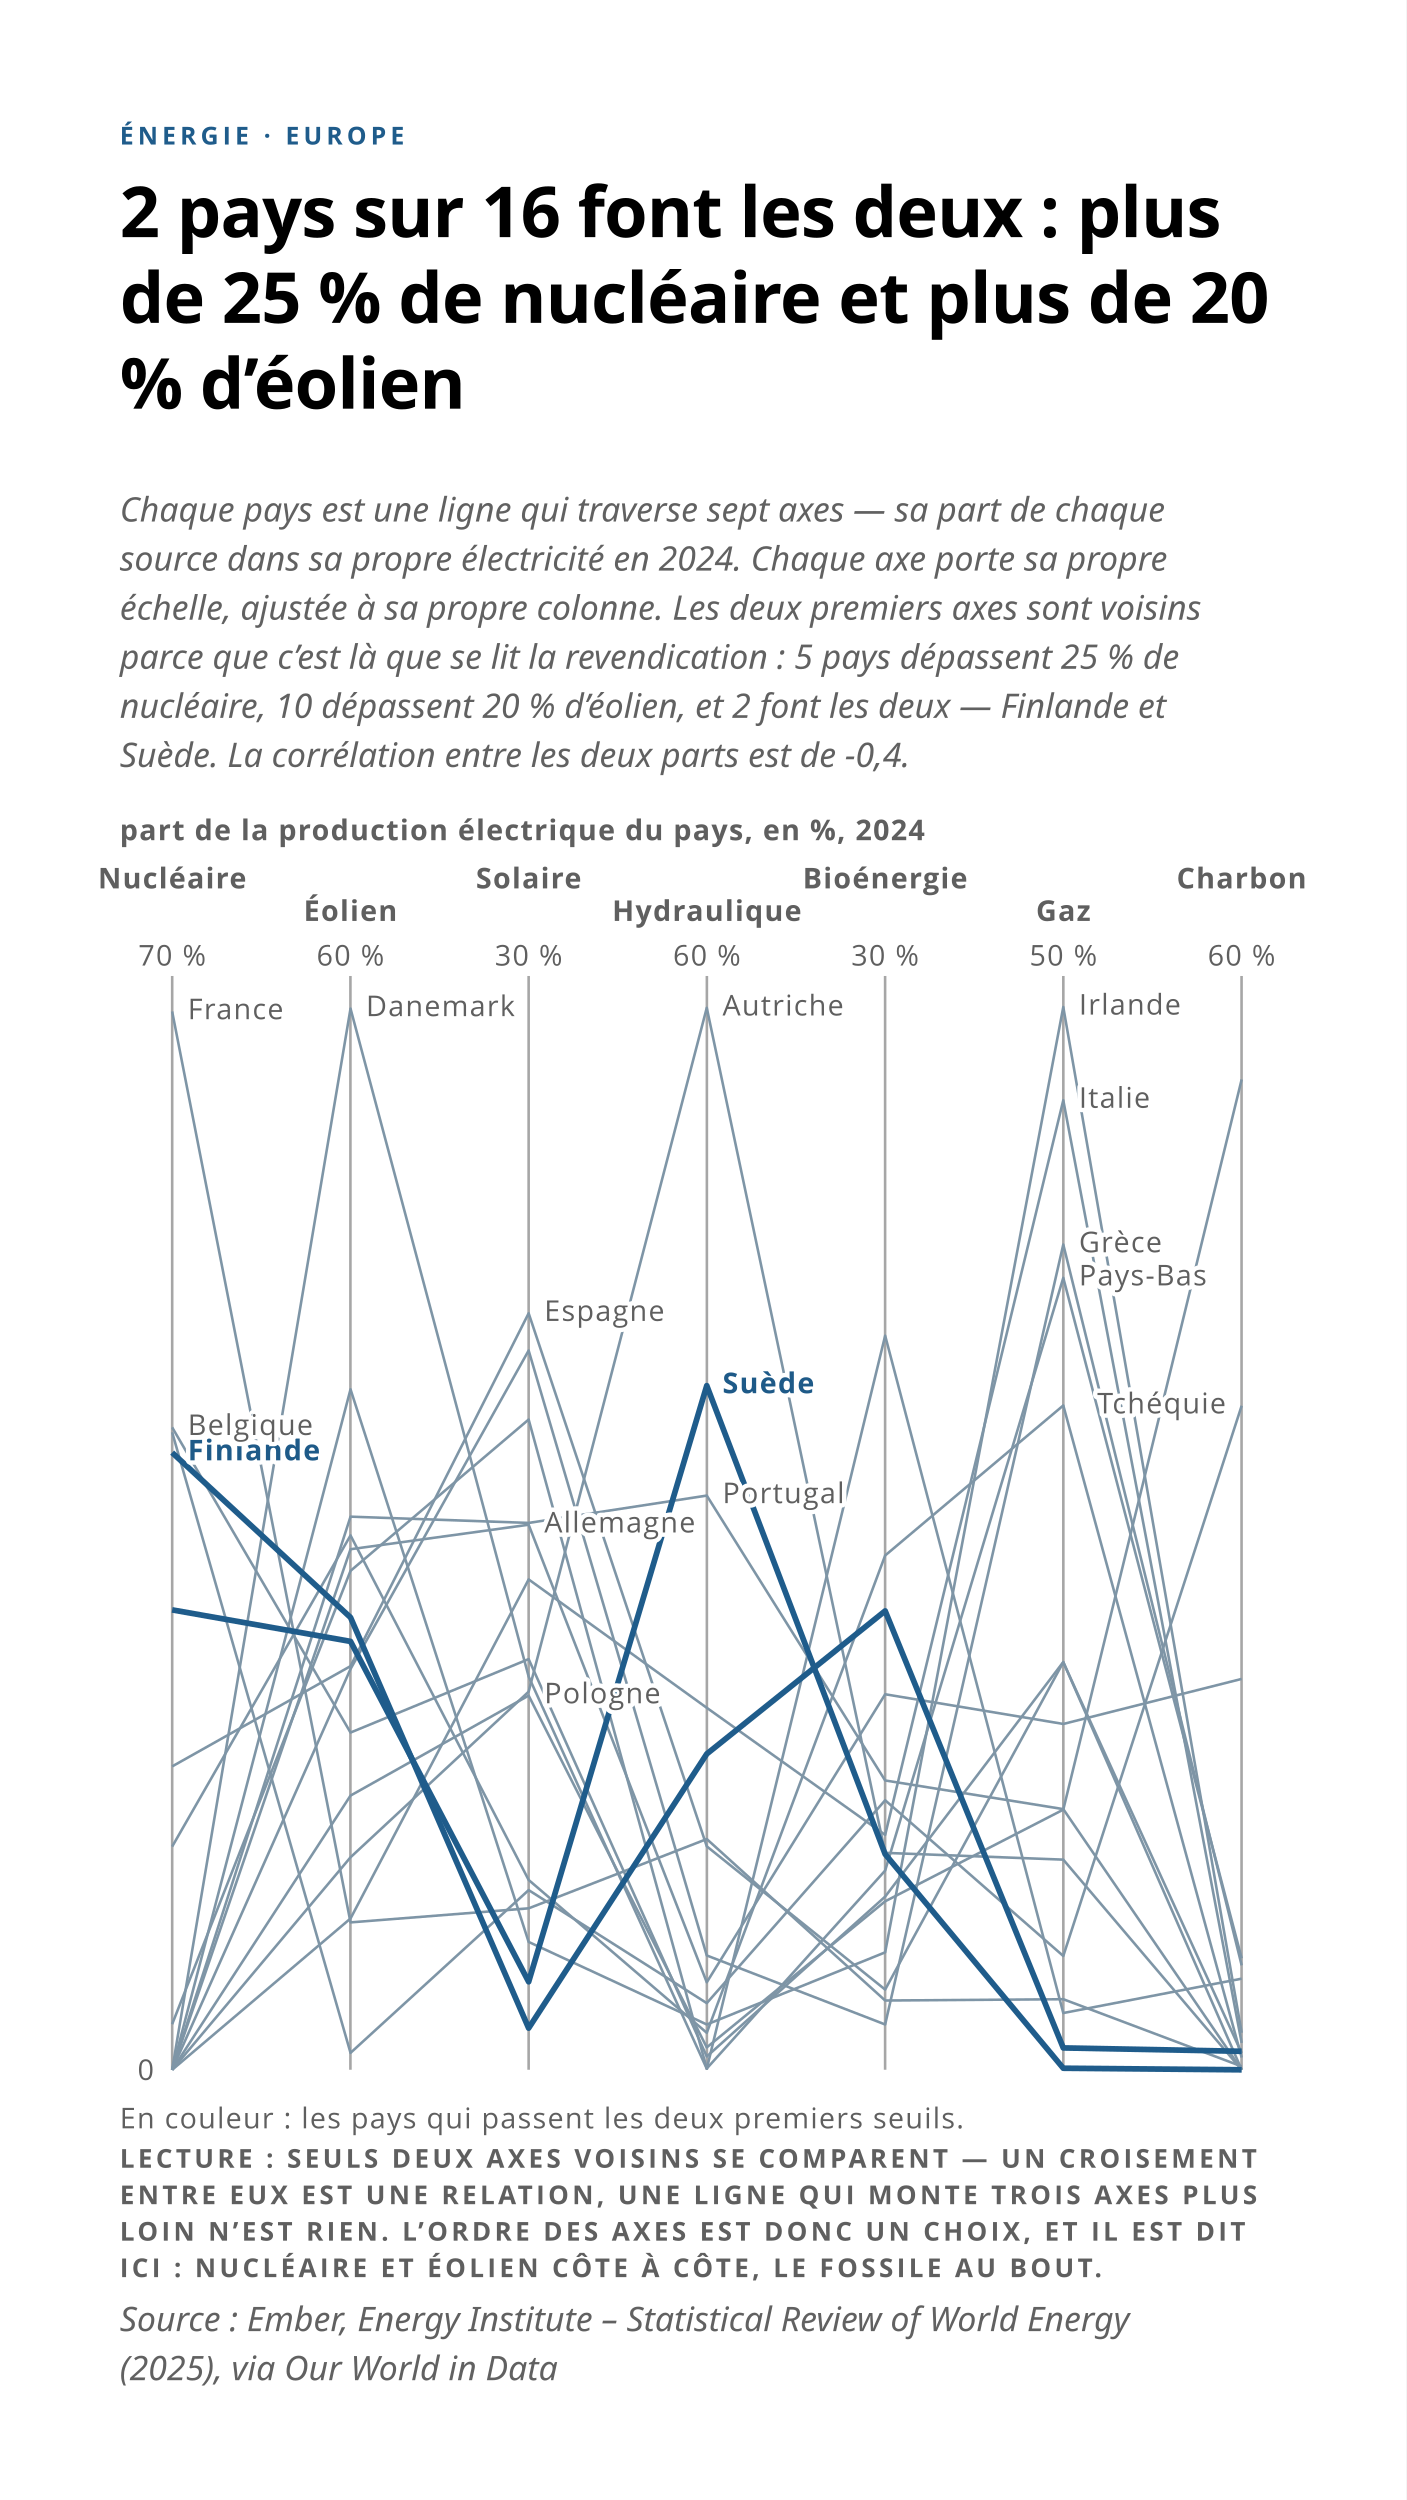
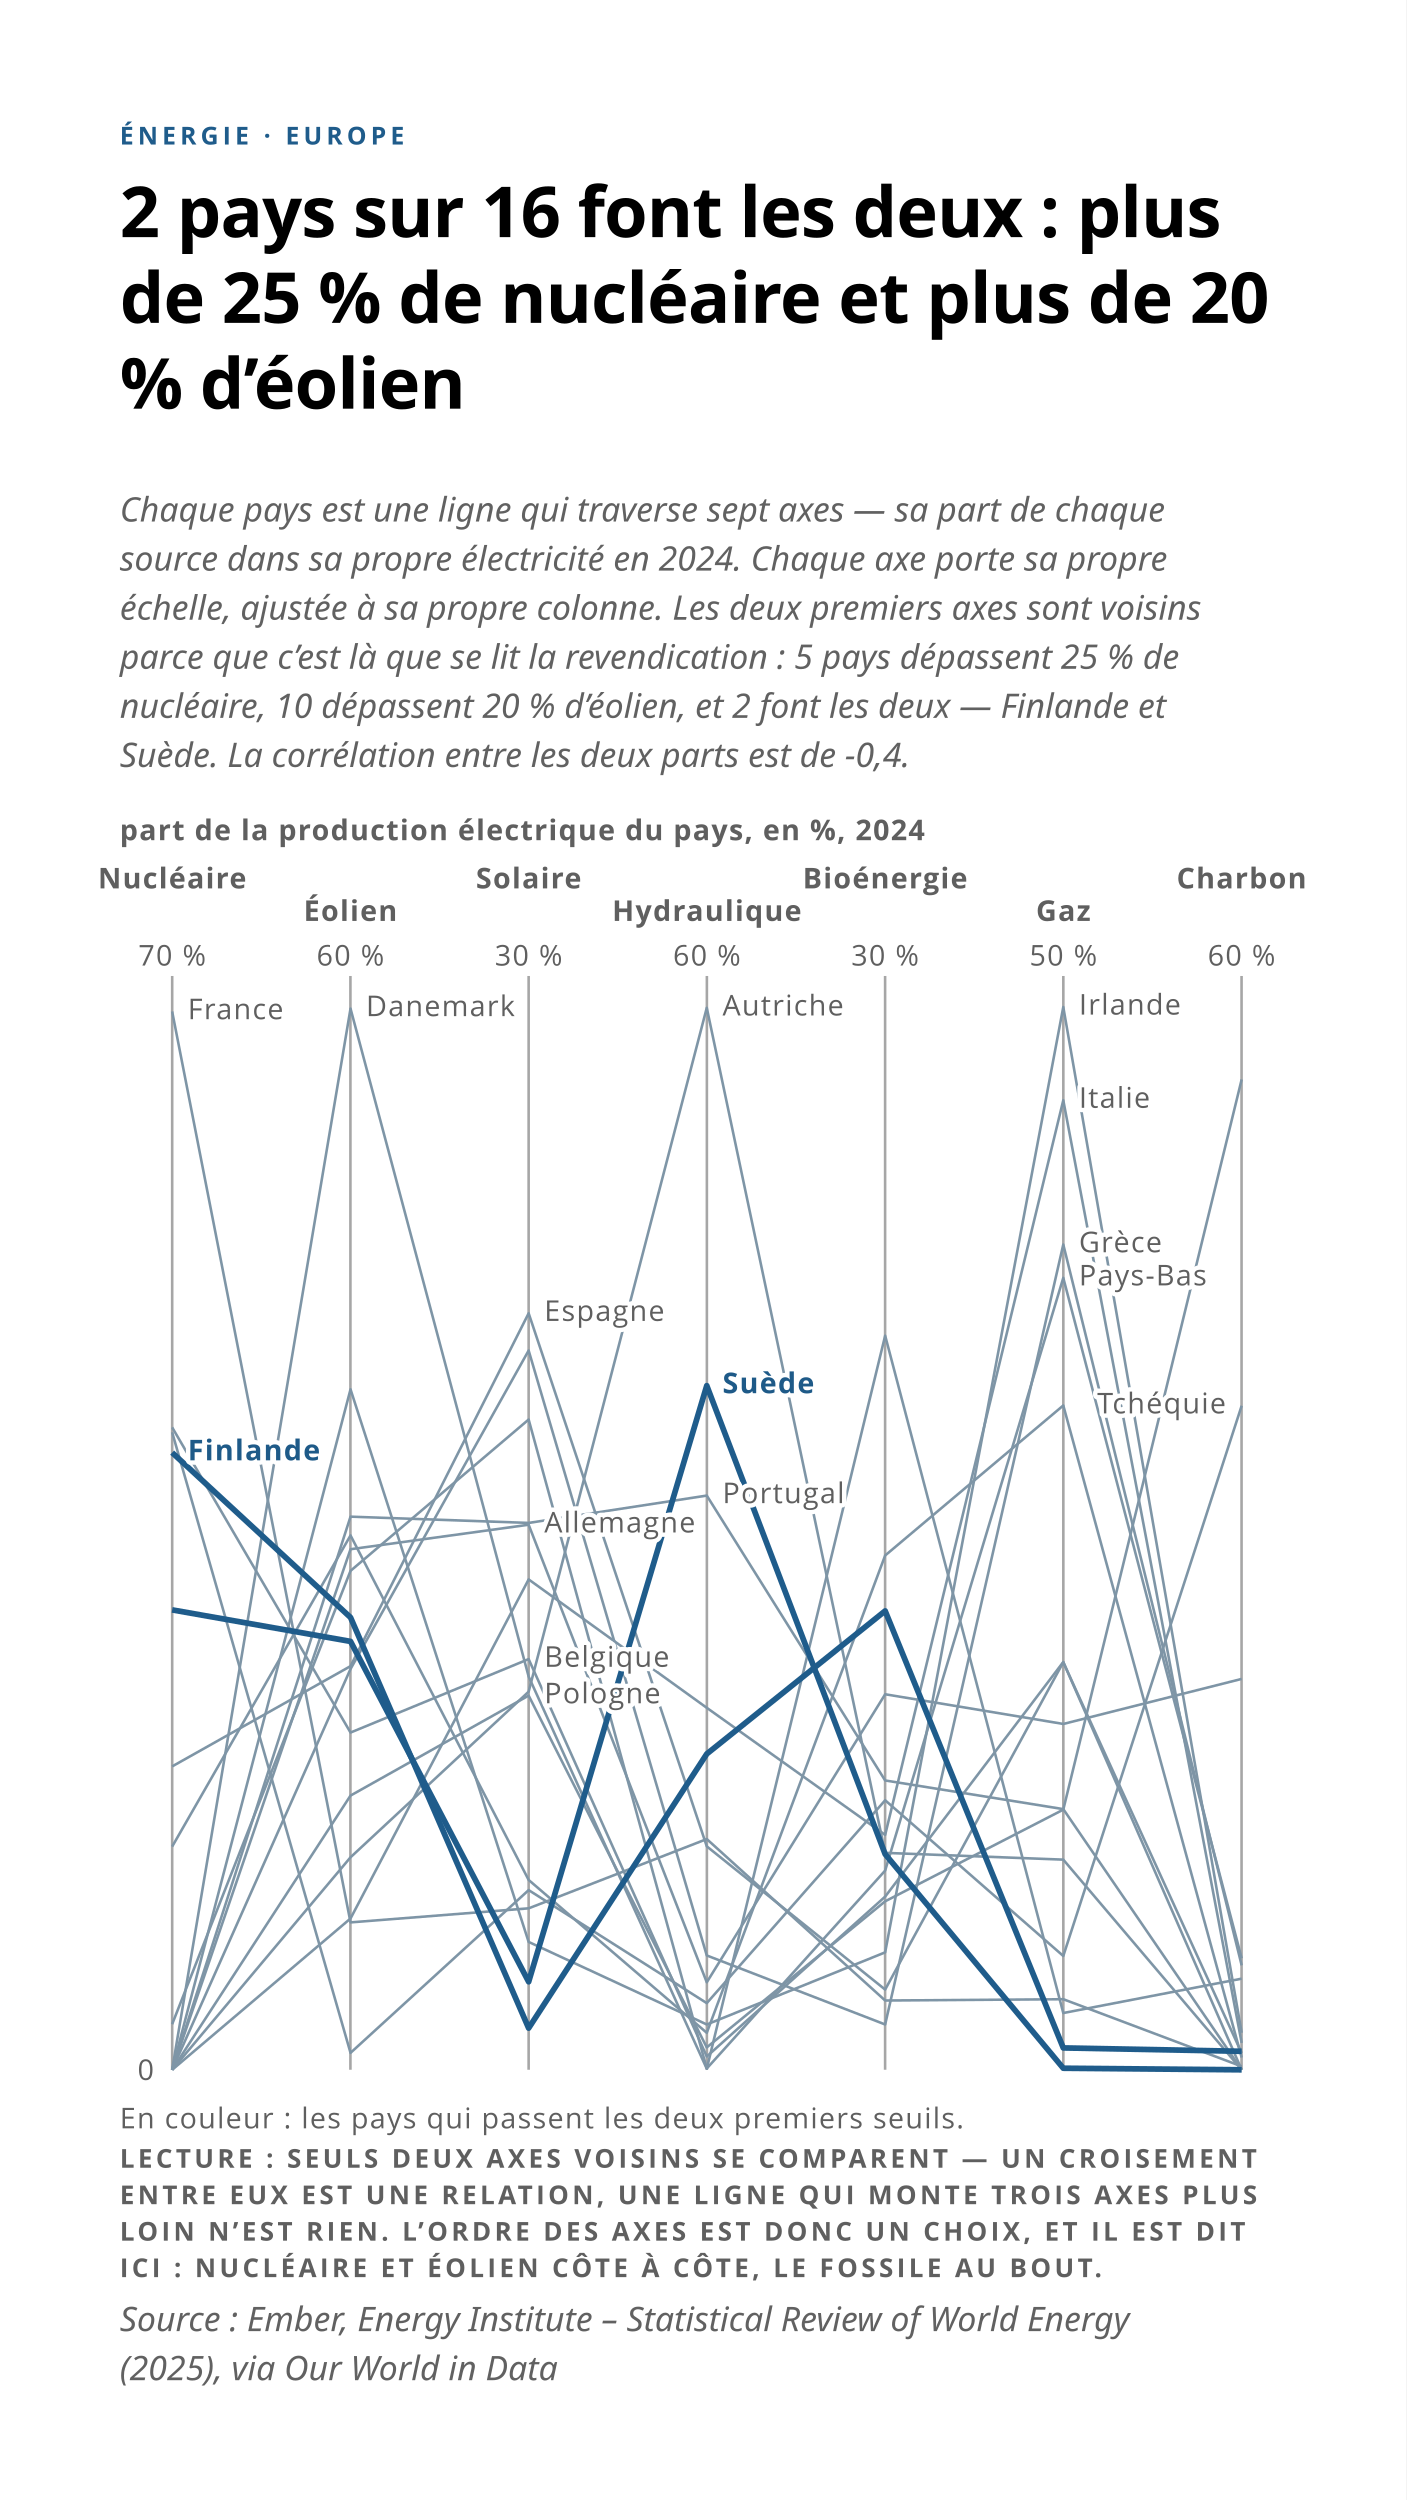
<svg xmlns="http://www.w3.org/2000/svg" width="540" height="960" viewBox="0 0 540 960" role="img" aria-label="Graphique en coordonnées parallèles : 16 pays européens, chacun une ligne traversant sept axes verticaux — nucléaire, éolien, solaire, hydraulique, bioénergie, gaz, charbon — chaque axe à sa propre échelle et portant sa part de la production du pays en 2024. Entre les deux premiers axes les lignes se croisent : 5 pays dépassent 25 % de nucléaire, 10 dépassent 20 % d’éolien, et seuls Finlande et Suède font les deux ; leurs lignes sont en couleur.">
  <rect x="0" y="0" width="540" height="960" fill="#FFFFFF" />
  <text x="46" y="55.5" font-family="Open Sans" font-size="9.5" font-weight="700" font-style="normal" letter-spacing="1.6" fill="#1F5C8B">ÉNERGIE · EUROPE</text>
  <text x="46" y="91.05" font-family="Merriweather" font-size="27" font-weight="700" font-style="normal" letter-spacing="-0.3" fill="#000000">2 pays sur 16 font les deux : plus</text>
  <text x="46" y="123.991" font-family="Merriweather" font-size="27" font-weight="700" font-style="normal" letter-spacing="-0.3" fill="#000000">de 25 % de nucléaire et plus de 20</text>
  <text x="46" y="156.933" font-family="Merriweather" font-size="27" font-weight="700" font-style="normal" letter-spacing="-0.3" fill="#000000">% d’éolien</text>
  <text x="46" y="200.273" font-family="Merriweather" font-size="13" font-weight="400" font-style="italic" letter-spacing="0" fill="#616161">Chaque pays est une ligne qui traverse sept axes — sa part de chaque</text>
  <text x="46" y="219.122" font-family="Merriweather" font-size="13" font-weight="400" font-style="italic" letter-spacing="0" fill="#616161">source dans sa propre électricité en 2024. Chaque axe porte sa propre</text>
  <text x="46" y="237.972" font-family="Merriweather" font-size="13" font-weight="400" font-style="italic" letter-spacing="0" fill="#616161">échelle, ajustée à sa propre colonne. Les deux premiers axes sont voisins</text>
  <text x="46" y="256.821" font-family="Merriweather" font-size="13" font-weight="400" font-style="italic" letter-spacing="0" fill="#616161">parce que c’est là que se lit la revendication : 5 pays dépassent 25 % de</text>
  <text x="46" y="275.67" font-family="Merriweather" font-size="13" font-weight="400" font-style="italic" letter-spacing="0" fill="#616161">nucléaire, 10 dépassent 20 % d’éolien, et 2 font les deux — Finlande et</text>
  <text x="46" y="294.52" font-family="Merriweather" font-size="13" font-weight="400" font-style="italic" letter-spacing="0" fill="#616161">Suède. La corrélation entre les deux parts est de -0,4.</text>
  <text x="46" y="322.649" font-family="Open Sans" font-size="11" font-weight="700" font-style="normal" letter-spacing="0.5" fill="#5f5f5f">part de la production électrique du pays, en %, 2024</text>
  <g>
    <line x1="66.119" x2="66.119" y1="374.777" y2="794.785" stroke="#a6a6a6" stroke-width="1" />
    <text x="66.119" y="341.144" text-anchor="middle" font-family="Open Sans" font-size="11" font-weight="700" font-style="normal" letter-spacing="0.5" fill="#5f5f5f">Nucléaire</text>
  </g>
  <g>
    <line x1="134.559" x2="134.559" y1="374.777" y2="794.785" stroke="#a6a6a6" stroke-width="1" />
    <text x="134.559" y="353.64" text-anchor="middle" font-family="Open Sans" font-size="11" font-weight="700" font-style="normal" letter-spacing="0.5" fill="#5f5f5f">Éolien</text>
  </g>
  <g>
    <line x1="202.999" x2="202.999" y1="374.777" y2="794.785" stroke="#a6a6a6" stroke-width="1" />
    <text x="202.999" y="341.144" text-anchor="middle" font-family="Open Sans" font-size="11" font-weight="700" font-style="normal" letter-spacing="0.5" fill="#5f5f5f">Solaire</text>
  </g>
  <g>
    <line x1="271.44" x2="271.44" y1="374.777" y2="794.785" stroke="#a6a6a6" stroke-width="1" />
    <text x="271.44" y="353.64" text-anchor="middle" font-family="Open Sans" font-size="11" font-weight="700" font-style="normal" letter-spacing="0.5" fill="#5f5f5f">Hydraulique</text>
  </g>
  <g>
    <line x1="339.88" x2="339.88" y1="374.777" y2="794.785" stroke="#a6a6a6" stroke-width="1" />
    <text x="339.88" y="341.144" text-anchor="middle" font-family="Open Sans" font-size="11" font-weight="700" font-style="normal" letter-spacing="0.5" fill="#5f5f5f">Bioénergie</text>
  </g>
  <g>
    <line x1="408.32" x2="408.32" y1="374.777" y2="794.785" stroke="#a6a6a6" stroke-width="1" />
    <text x="408.32" y="353.64" text-anchor="middle" font-family="Open Sans" font-size="11" font-weight="700" font-style="normal" letter-spacing="0.5" fill="#5f5f5f">Gaz</text>
  </g>
  <g>
    <line x1="476.76" x2="476.76" y1="374.777" y2="794.785" stroke="#a6a6a6" stroke-width="1" />
    <text x="476.76" y="341.144" text-anchor="middle" font-family="Open Sans" font-size="11" font-weight="700" font-style="normal" letter-spacing="0.5" fill="#5f5f5f">Charbon</text>
  </g>
  <path d="M 66.1 794.8 L 134.6 713.2 L 203.0 649.6 L 271.4 387.0 L 339.9 711.5 L 408.3 714.1 L 476.8 794.8" fill="none" stroke="#7e95a6" stroke-width="1" stroke-linejoin="round" />
  <path d="M 66.1 548.1 L 134.6 665.3 L 203.0 637.1 L 271.4 789.7 L 339.9 728.3 L 408.3 638.2 L 476.8 794.8" fill="none" stroke="#7e95a6" stroke-width="1" stroke-linejoin="round" />
  <path d="M 66.1 550.0 L 134.6 788.3 L 203.0 725.8 L 271.4 769.2 L 339.9 691.3 L 408.3 751.1 L 476.8 539.8" fill="none" stroke="#7e95a6" stroke-width="1" stroke-linejoin="round" />
  <path d="M 66.1 794.8 L 134.6 387.3 L 203.0 643.8 L 271.4 794.4 L 339.9 512.9 L 408.3 773.0 L 476.8 759.8" fill="none" stroke="#7e95a6" stroke-width="1" stroke-linejoin="round" />
  <path d="M 66.1 388.4 L 134.6 738.2 L 203.0 732.8 L 271.4 706.2 L 339.9 768.2 L 408.3 767.7 L 476.8 793.5" fill="none" stroke="#7e95a6" stroke-width="1" stroke-linejoin="round" />
  <path d="M 66.1 794.8 L 134.6 594.9 L 203.0 585.5 L 271.4 761.2 L 339.9 650.6 L 408.3 662.0 L 476.8 644.7" fill="none" stroke="#7e95a6" stroke-width="1" stroke-linejoin="round" />
  <path d="M 66.1 794.8 L 134.6 640.9 L 203.0 518.6 L 271.4 750.9 L 339.9 777.4 L 408.3 477.9 L 476.8 754.7" fill="none" stroke="#7e95a6" stroke-width="1" stroke-linejoin="round" />
  <path d="M 66.1 794.8 L 134.6 533.5 L 203.0 745.7 L 271.4 777.4 L 339.9 749.7 L 408.3 386.7 L 476.8 780.6" fill="none" stroke="#7e95a6" stroke-width="1" stroke-linejoin="round" />
  <path d="M 66.1 794.8 L 134.6 736.7 L 203.0 606.5 L 271.4 655.8 L 339.9 704.6 L 408.3 422.5 L 476.8 784.5" fill="none" stroke="#7e95a6" stroke-width="1" stroke-linejoin="round" />
  <path d="M 66.1 777.3 L 134.6 603.2 L 203.0 545.1 L 271.4 794.3 L 339.9 718.3 L 408.3 490.7 L 476.8 752.0" fill="none" stroke="#7e95a6" stroke-width="1" stroke-linejoin="round" />
  <path d="M 66.1 794.8 L 134.6 689.5 L 203.0 651.1 L 271.4 786.2 L 339.9 730.1 L 408.3 694.9 L 476.8 414.5" fill="none" stroke="#7e95a6" stroke-width="1" stroke-linejoin="round" />
  <path d="M 66.1 794.8 L 134.6 582.4 L 203.0 584.8 L 271.4 574.3 L 339.9 683.7 L 408.3 694.7 L 476.8 794.8" fill="none" stroke="#7e95a6" stroke-width="1" stroke-linejoin="round" />
  <path d="M 66.1 678.3 L 134.6 639.8 L 203.0 504.3 L 271.4 709.0 L 339.9 764.0 L 408.3 638.3 L 476.8 788.4" fill="none" stroke="#7e95a6" stroke-width="1" stroke-linejoin="round" />
  <path d="M 66.1 709.1 L 134.6 589.6 L 203.0 721.9 L 271.4 780.6 L 339.9 597.3 L 408.3 539.7 L 476.8 790.1" fill="none" stroke="#7e95a6" stroke-width="1" stroke-linejoin="round" />
  <path d="M 66.1 557.8 L 134.6 621.1 L 203.0 778.8 L 271.4 673.5 L 339.9 618.6 L 408.3 786.4 L 476.8 787.7" fill="none" stroke="#1F5C8B" stroke-width="2.2" stroke-linejoin="round" />
  <path d="M 66.1 618.2 L 134.6 630.3 L 203.0 761.0 L 271.4 532.1 L 339.9 712.0 L 408.3 794.2 L 476.8 794.8" fill="none" stroke="#1F5C8B" stroke-width="2.2" stroke-linejoin="round" />
  <text x="66.119" y="370.777" text-anchor="middle" font-family="Open Sans" font-size="11" font-weight="400" font-style="normal" letter-spacing="0.5" fill="#5f5f5f">70 %</text>
  <text x="134.559" y="370.777" text-anchor="middle" font-family="Open Sans" font-size="11" font-weight="400" font-style="normal" letter-spacing="0.5" fill="#5f5f5f">60 %</text>
  <text x="202.999" y="370.777" text-anchor="middle" font-family="Open Sans" font-size="11" font-weight="400" font-style="normal" letter-spacing="0.5" fill="#5f5f5f">30 %</text>
  <text x="271.44" y="370.777" text-anchor="middle" font-family="Open Sans" font-size="11" font-weight="400" font-style="normal" letter-spacing="0.5" fill="#5f5f5f">60 %</text>
  <text x="339.88" y="370.777" text-anchor="middle" font-family="Open Sans" font-size="11" font-weight="400" font-style="normal" letter-spacing="0.5" fill="#5f5f5f">30 %</text>
  <text x="408.32" y="370.777" text-anchor="middle" font-family="Open Sans" font-size="11" font-weight="400" font-style="normal" letter-spacing="0.5" fill="#5f5f5f">50 %</text>
  <text x="476.76" y="370.777" text-anchor="middle" font-family="Open Sans" font-size="11" font-weight="400" font-style="normal" letter-spacing="0.5" fill="#5f5f5f">60 %</text>
  <text x="59.119" y="798.711" text-anchor="end" font-family="Open Sans" font-size="11" font-weight="400" font-style="normal" letter-spacing="0.5" fill="#5f5f5f">0</text>
  <g>
    <text x="72.119" y="560.76" text-anchor="start" font-family="Open Sans" font-size="11" font-weight="700" font-style="normal" letter-spacing="0.5" fill="none" stroke="#FFFFFF" stroke-width="3.4" stroke-linejoin="round">Finlande</text>
    <text x="72.119" y="560.76" text-anchor="start" font-family="Open Sans" font-size="11" font-weight="700" font-style="normal" letter-spacing="0.5" fill="#1e5a88">Finlande</text>
  </g>
  <g>
    <text x="277.44" y="534.988" text-anchor="start" font-family="Open Sans" font-size="11" font-weight="700" font-style="normal" letter-spacing="0.5" fill="none" stroke="#FFFFFF" stroke-width="3.4" stroke-linejoin="round">Suède</text>
    <text x="277.44" y="534.988" text-anchor="start" font-family="Open Sans" font-size="11" font-weight="700" font-style="normal" letter-spacing="0.5" fill="#1e5a88">Suède</text>
  </g>
  <g>
    <text x="277.44" y="389.943" text-anchor="start" font-family="Open Sans" font-size="11" font-weight="400" font-style="normal" letter-spacing="0.5" fill="none" stroke="#FFFFFF" stroke-width="3.4" stroke-linejoin="round">Autriche</text>
    <text x="277.44" y="389.943" text-anchor="start" font-family="Open Sans" font-size="11" font-weight="400" font-style="normal" letter-spacing="0.5" fill="#5f5f5f">Autriche</text>
  </g>
  <g>
-     <text x="72.119" y="551.029" text-anchor="start" font-family="Open Sans" font-size="11" font-weight="400" font-style="normal" letter-spacing="0.5" fill="none" stroke="#FFFFFF" stroke-width="3.4" stroke-linejoin="round">Belgique</text>
-     <text x="72.119" y="551.029" text-anchor="start" font-family="Open Sans" font-size="11" font-weight="400" font-style="normal" letter-spacing="0.5" fill="#5f5f5f">Belgique</text>
+     <text x="208.999" y="640.045" text-anchor="start" font-family="Open Sans" font-size="11" font-weight="400" font-style="normal" letter-spacing="0.5" fill="none" stroke="#FFFFFF" stroke-width="3.4" stroke-linejoin="round">Belgique</text>
+     <text x="208.999" y="640.045" text-anchor="start" font-family="Open Sans" font-size="11" font-weight="400" font-style="normal" letter-spacing="0.5" fill="#5f5f5f">Belgique</text>
  </g>
  <g>
    <text x="470.76" y="542.742" text-anchor="end" font-family="Open Sans" font-size="11" font-weight="400" font-style="normal" letter-spacing="0.5" fill="none" stroke="#FFFFFF" stroke-width="3.4" stroke-linejoin="round">Tchéquie</text>
    <text x="470.76" y="542.742" text-anchor="end" font-family="Open Sans" font-size="11" font-weight="400" font-style="normal" letter-spacing="0.5" fill="#5f5f5f">Tchéquie</text>
  </g>
  <g>
    <text x="140.559" y="390.202" text-anchor="start" font-family="Open Sans" font-size="11" font-weight="400" font-style="normal" letter-spacing="0.5" fill="none" stroke="#FFFFFF" stroke-width="3.4" stroke-linejoin="round">Danemark</text>
    <text x="140.559" y="390.202" text-anchor="start" font-family="Open Sans" font-size="11" font-weight="400" font-style="normal" letter-spacing="0.5" fill="#5f5f5f">Danemark</text>
  </g>
  <g>
    <text x="72.119" y="391.37" text-anchor="start" font-family="Open Sans" font-size="11" font-weight="400" font-style="normal" letter-spacing="0.5" fill="none" stroke="#FFFFFF" stroke-width="3.4" stroke-linejoin="round">France</text>
    <text x="72.119" y="391.37" text-anchor="start" font-family="Open Sans" font-size="11" font-weight="400" font-style="normal" letter-spacing="0.5" fill="#5f5f5f">France</text>
  </g>
  <g>
    <text x="208.999" y="588.465" text-anchor="start" font-family="Open Sans" font-size="11" font-weight="400" font-style="normal" letter-spacing="0.5" fill="none" stroke="#FFFFFF" stroke-width="3.4" stroke-linejoin="round">Allemagne</text>
    <text x="208.999" y="588.465" text-anchor="start" font-family="Open Sans" font-size="11" font-weight="400" font-style="normal" letter-spacing="0.5" fill="#5f5f5f">Allemagne</text>
  </g>
  <g>
    <text x="414.32" y="480.866" text-anchor="start" font-family="Open Sans" font-size="11" font-weight="400" font-style="normal" letter-spacing="0.5" fill="none" stroke="#FFFFFF" stroke-width="3.4" stroke-linejoin="round">Grèce</text>
    <text x="414.32" y="480.866" text-anchor="start" font-family="Open Sans" font-size="11" font-weight="400" font-style="normal" letter-spacing="0.5" fill="#5f5f5f">Grèce</text>
  </g>
  <g>
    <text x="414.32" y="389.596" text-anchor="start" font-family="Open Sans" font-size="11" font-weight="400" font-style="normal" letter-spacing="0.5" fill="none" stroke="#FFFFFF" stroke-width="3.4" stroke-linejoin="round">Irlande</text>
    <text x="414.32" y="389.596" text-anchor="start" font-family="Open Sans" font-size="11" font-weight="400" font-style="normal" letter-spacing="0.5" fill="#5f5f5f">Irlande</text>
  </g>
  <g>
    <text x="414.32" y="425.393" text-anchor="start" font-family="Open Sans" font-size="11" font-weight="400" font-style="normal" letter-spacing="0.5" fill="none" stroke="#FFFFFF" stroke-width="3.4" stroke-linejoin="round">Italie</text>
    <text x="414.32" y="425.393" text-anchor="start" font-family="Open Sans" font-size="11" font-weight="400" font-style="normal" letter-spacing="0.5" fill="#5f5f5f">Italie</text>
  </g>
  <g>
    <text x="414.32" y="493.581" text-anchor="start" font-family="Open Sans" font-size="11" font-weight="400" font-style="normal" letter-spacing="0.5" fill="none" stroke="#FFFFFF" stroke-width="3.4" stroke-linejoin="round">Pays-Bas</text>
    <text x="414.32" y="493.581" text-anchor="start" font-family="Open Sans" font-size="11" font-weight="400" font-style="normal" letter-spacing="0.5" fill="#5f5f5f">Pays-Bas</text>
  </g>
  <g>
    <text x="208.999" y="654.065" text-anchor="start" font-family="Open Sans" font-size="11" font-weight="400" font-style="normal" letter-spacing="0.5" fill="none" stroke="#FFFFFF" stroke-width="3.4" stroke-linejoin="round">Pologne</text>
    <text x="208.999" y="654.065" text-anchor="start" font-family="Open Sans" font-size="11" font-weight="400" font-style="normal" letter-spacing="0.5" fill="#5f5f5f">Pologne</text>
  </g>
  <g>
    <text x="277.44" y="577.208" text-anchor="start" font-family="Open Sans" font-size="11" font-weight="400" font-style="normal" letter-spacing="0.5" fill="none" stroke="#FFFFFF" stroke-width="3.4" stroke-linejoin="round">Portugal</text>
    <text x="277.44" y="577.208" text-anchor="start" font-family="Open Sans" font-size="11" font-weight="400" font-style="normal" letter-spacing="0.5" fill="#5f5f5f">Portugal</text>
  </g>
  <g>
    <text x="208.999" y="507.231" text-anchor="start" font-family="Open Sans" font-size="11" font-weight="400" font-style="normal" letter-spacing="0.5" fill="none" stroke="#FFFFFF" stroke-width="3.4" stroke-linejoin="round">Espagne</text>
    <text x="208.999" y="507.231" text-anchor="start" font-family="Open Sans" font-size="11" font-weight="400" font-style="normal" letter-spacing="0.5" fill="#5f5f5f">Espagne</text>
  </g>
  <text x="46" y="817.28" font-family="Open Sans" font-size="11" font-weight="400" font-style="normal" letter-spacing="0.5" fill="#5f5f5f">En couleur : les pays qui passent les deux premiers seuils.</text>
  <text x="46" y="832.418" font-family="Open Sans" font-size="10" font-weight="700" font-style="normal" letter-spacing="1.3" fill="#5f5f5f">LECTURE : SEULS DEUX AXES VOISINS SE COMPARENT — UN CROISEMENT</text>
  <text x="46" y="846.417" font-family="Open Sans" font-size="10" font-weight="700" font-style="normal" letter-spacing="1.3" fill="#5f5f5f">ENTRE EUX EST UNE RELATION, UNE LIGNE QUI MONTE TROIS AXES PLUS</text>
  <text x="46" y="860.417" font-family="Open Sans" font-size="10" font-weight="700" font-style="normal" letter-spacing="1.3" fill="#5f5f5f">LOIN N’EST RIEN. L’ORDRE DES AXES EST DONC UN CHOIX, ET IL EST DIT</text>
  <text x="46" y="874.416" font-family="Open Sans" font-size="10" font-weight="700" font-style="normal" letter-spacing="1.3" fill="#5f5f5f">ICI : NUCLÉAIRE ET ÉOLIEN CÔTE À CÔTE, LE FOSSILE AU BOUT.</text>
  <text x="46" y="895.151" font-family="Merriweather" font-size="13" font-weight="400" font-style="italic" letter-spacing="0" fill="#616161">Source : Ember, Energy Institute – Statistical Review of World Energy</text>
  <text x="46" y="914" font-family="Merriweather" font-size="13" font-weight="400" font-style="italic" letter-spacing="0" fill="#616161">(2025), via Our World in Data</text>
</svg>
